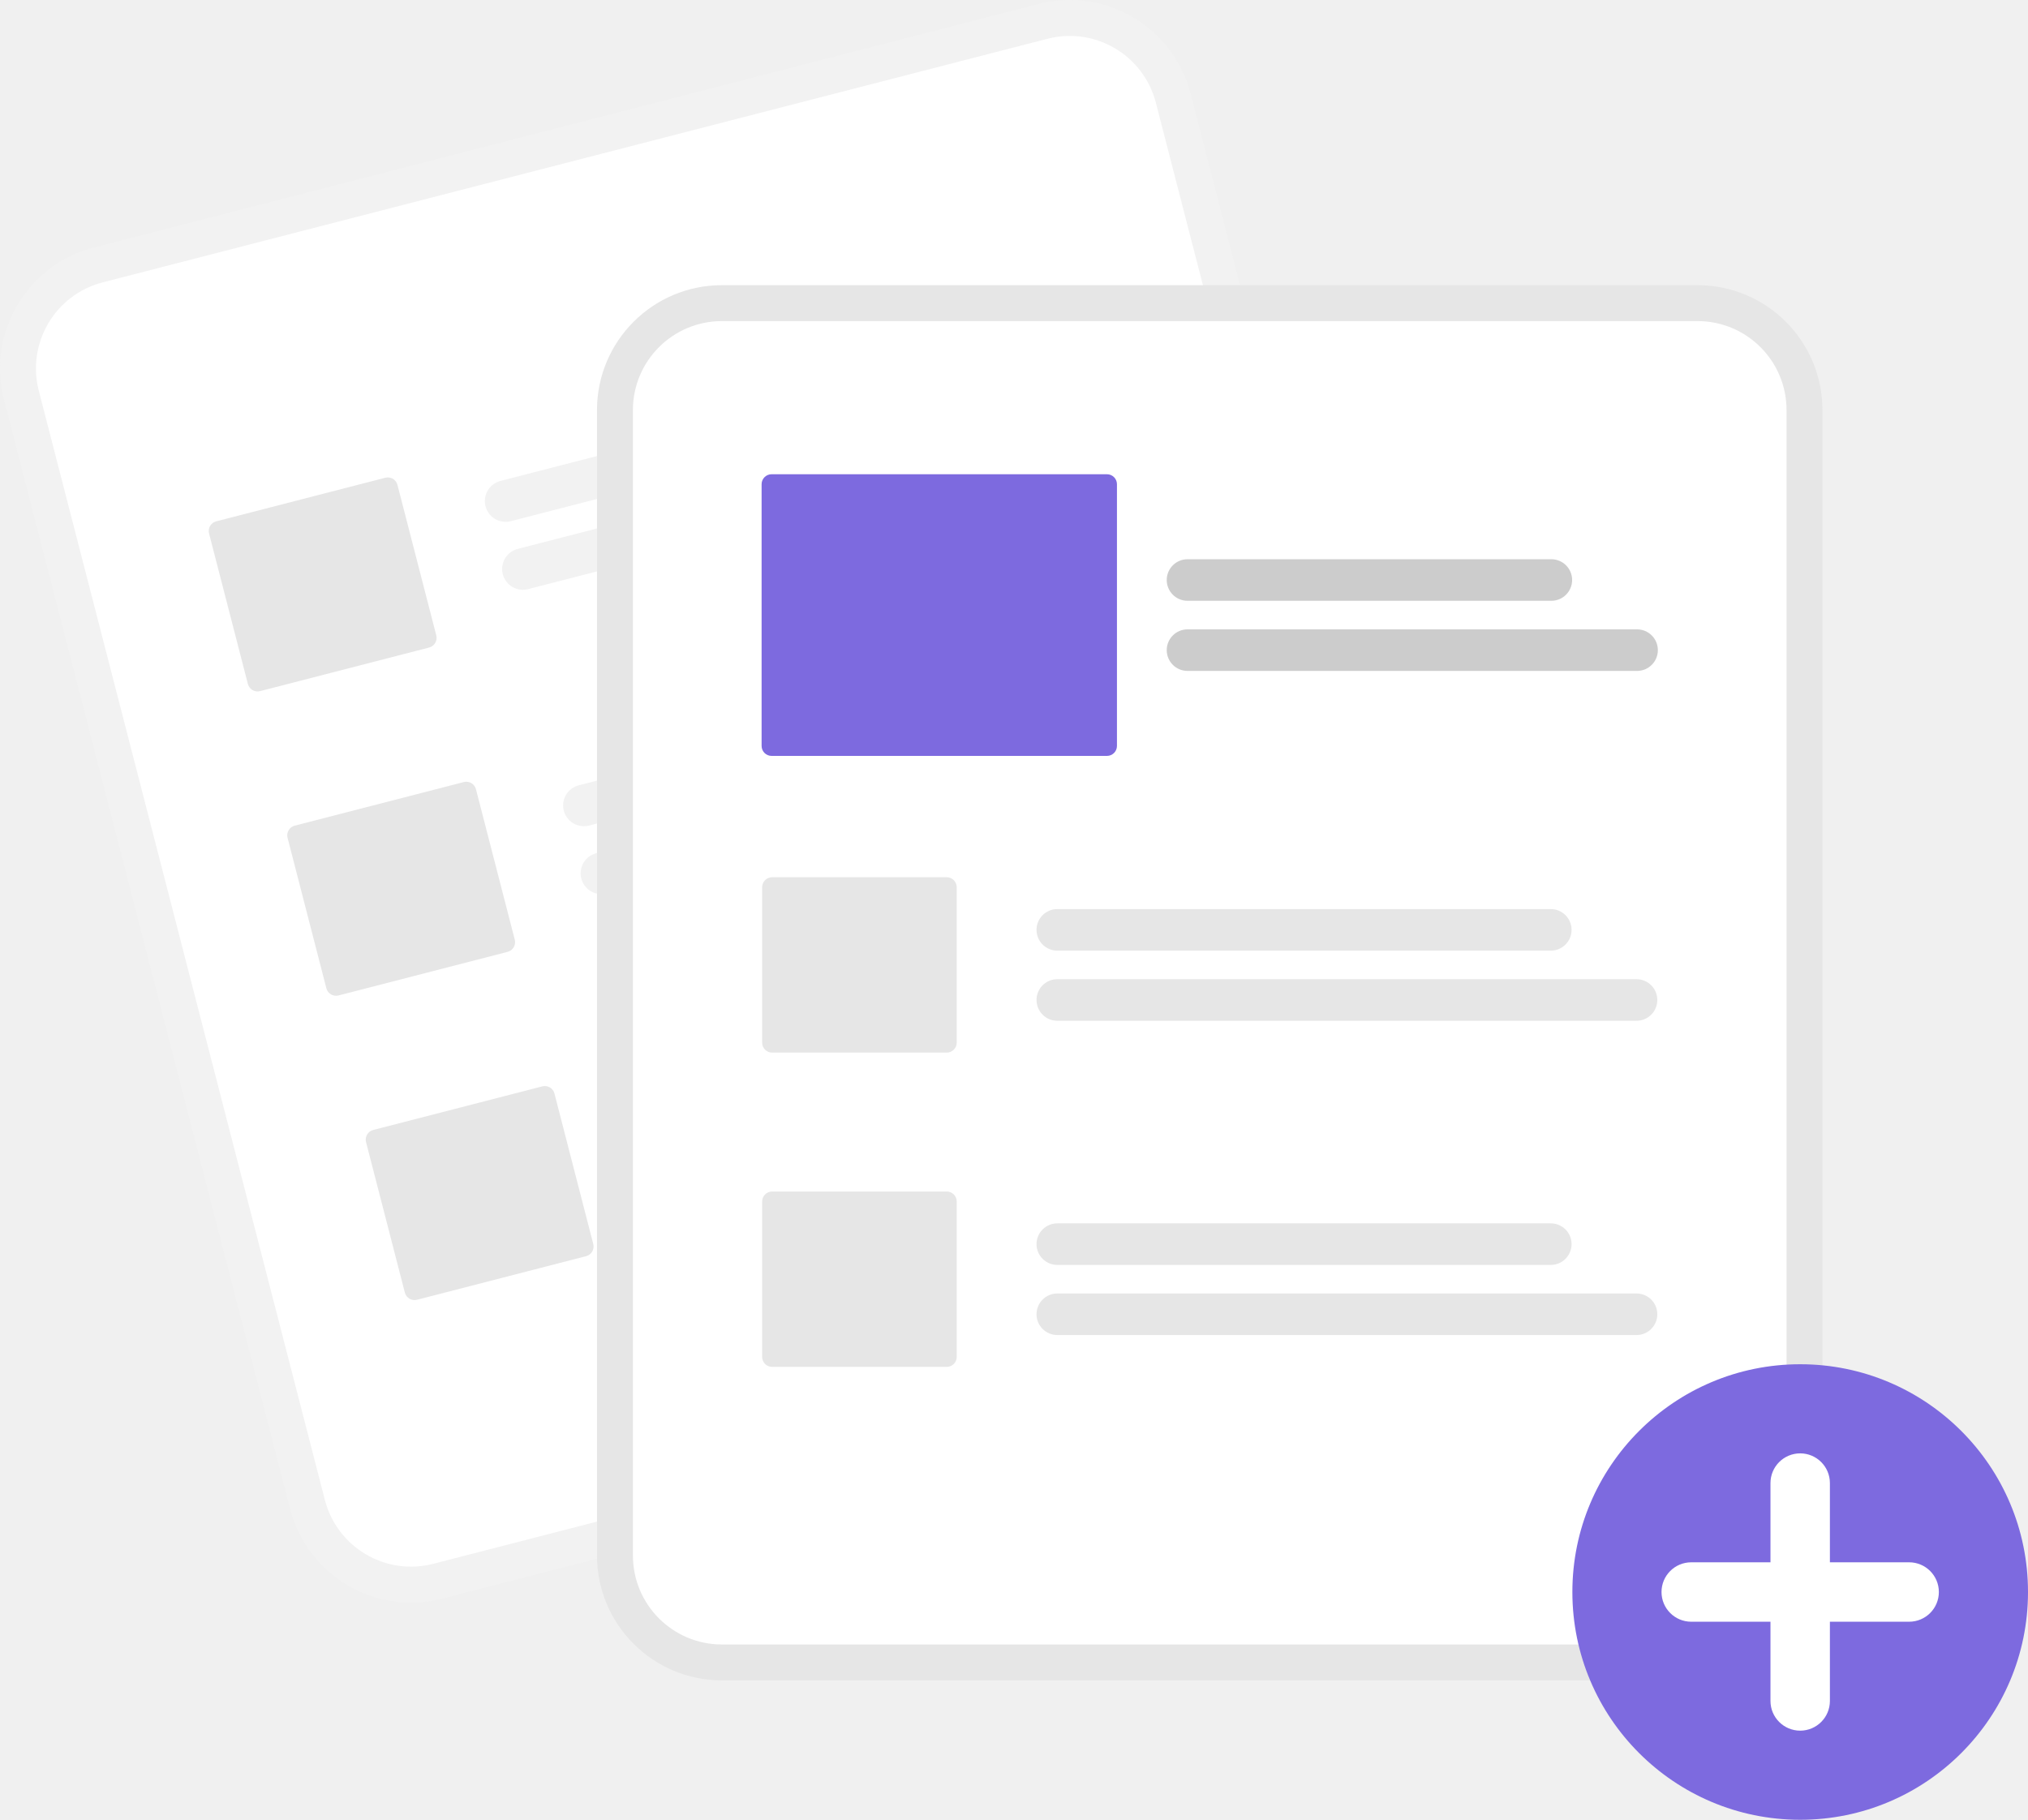
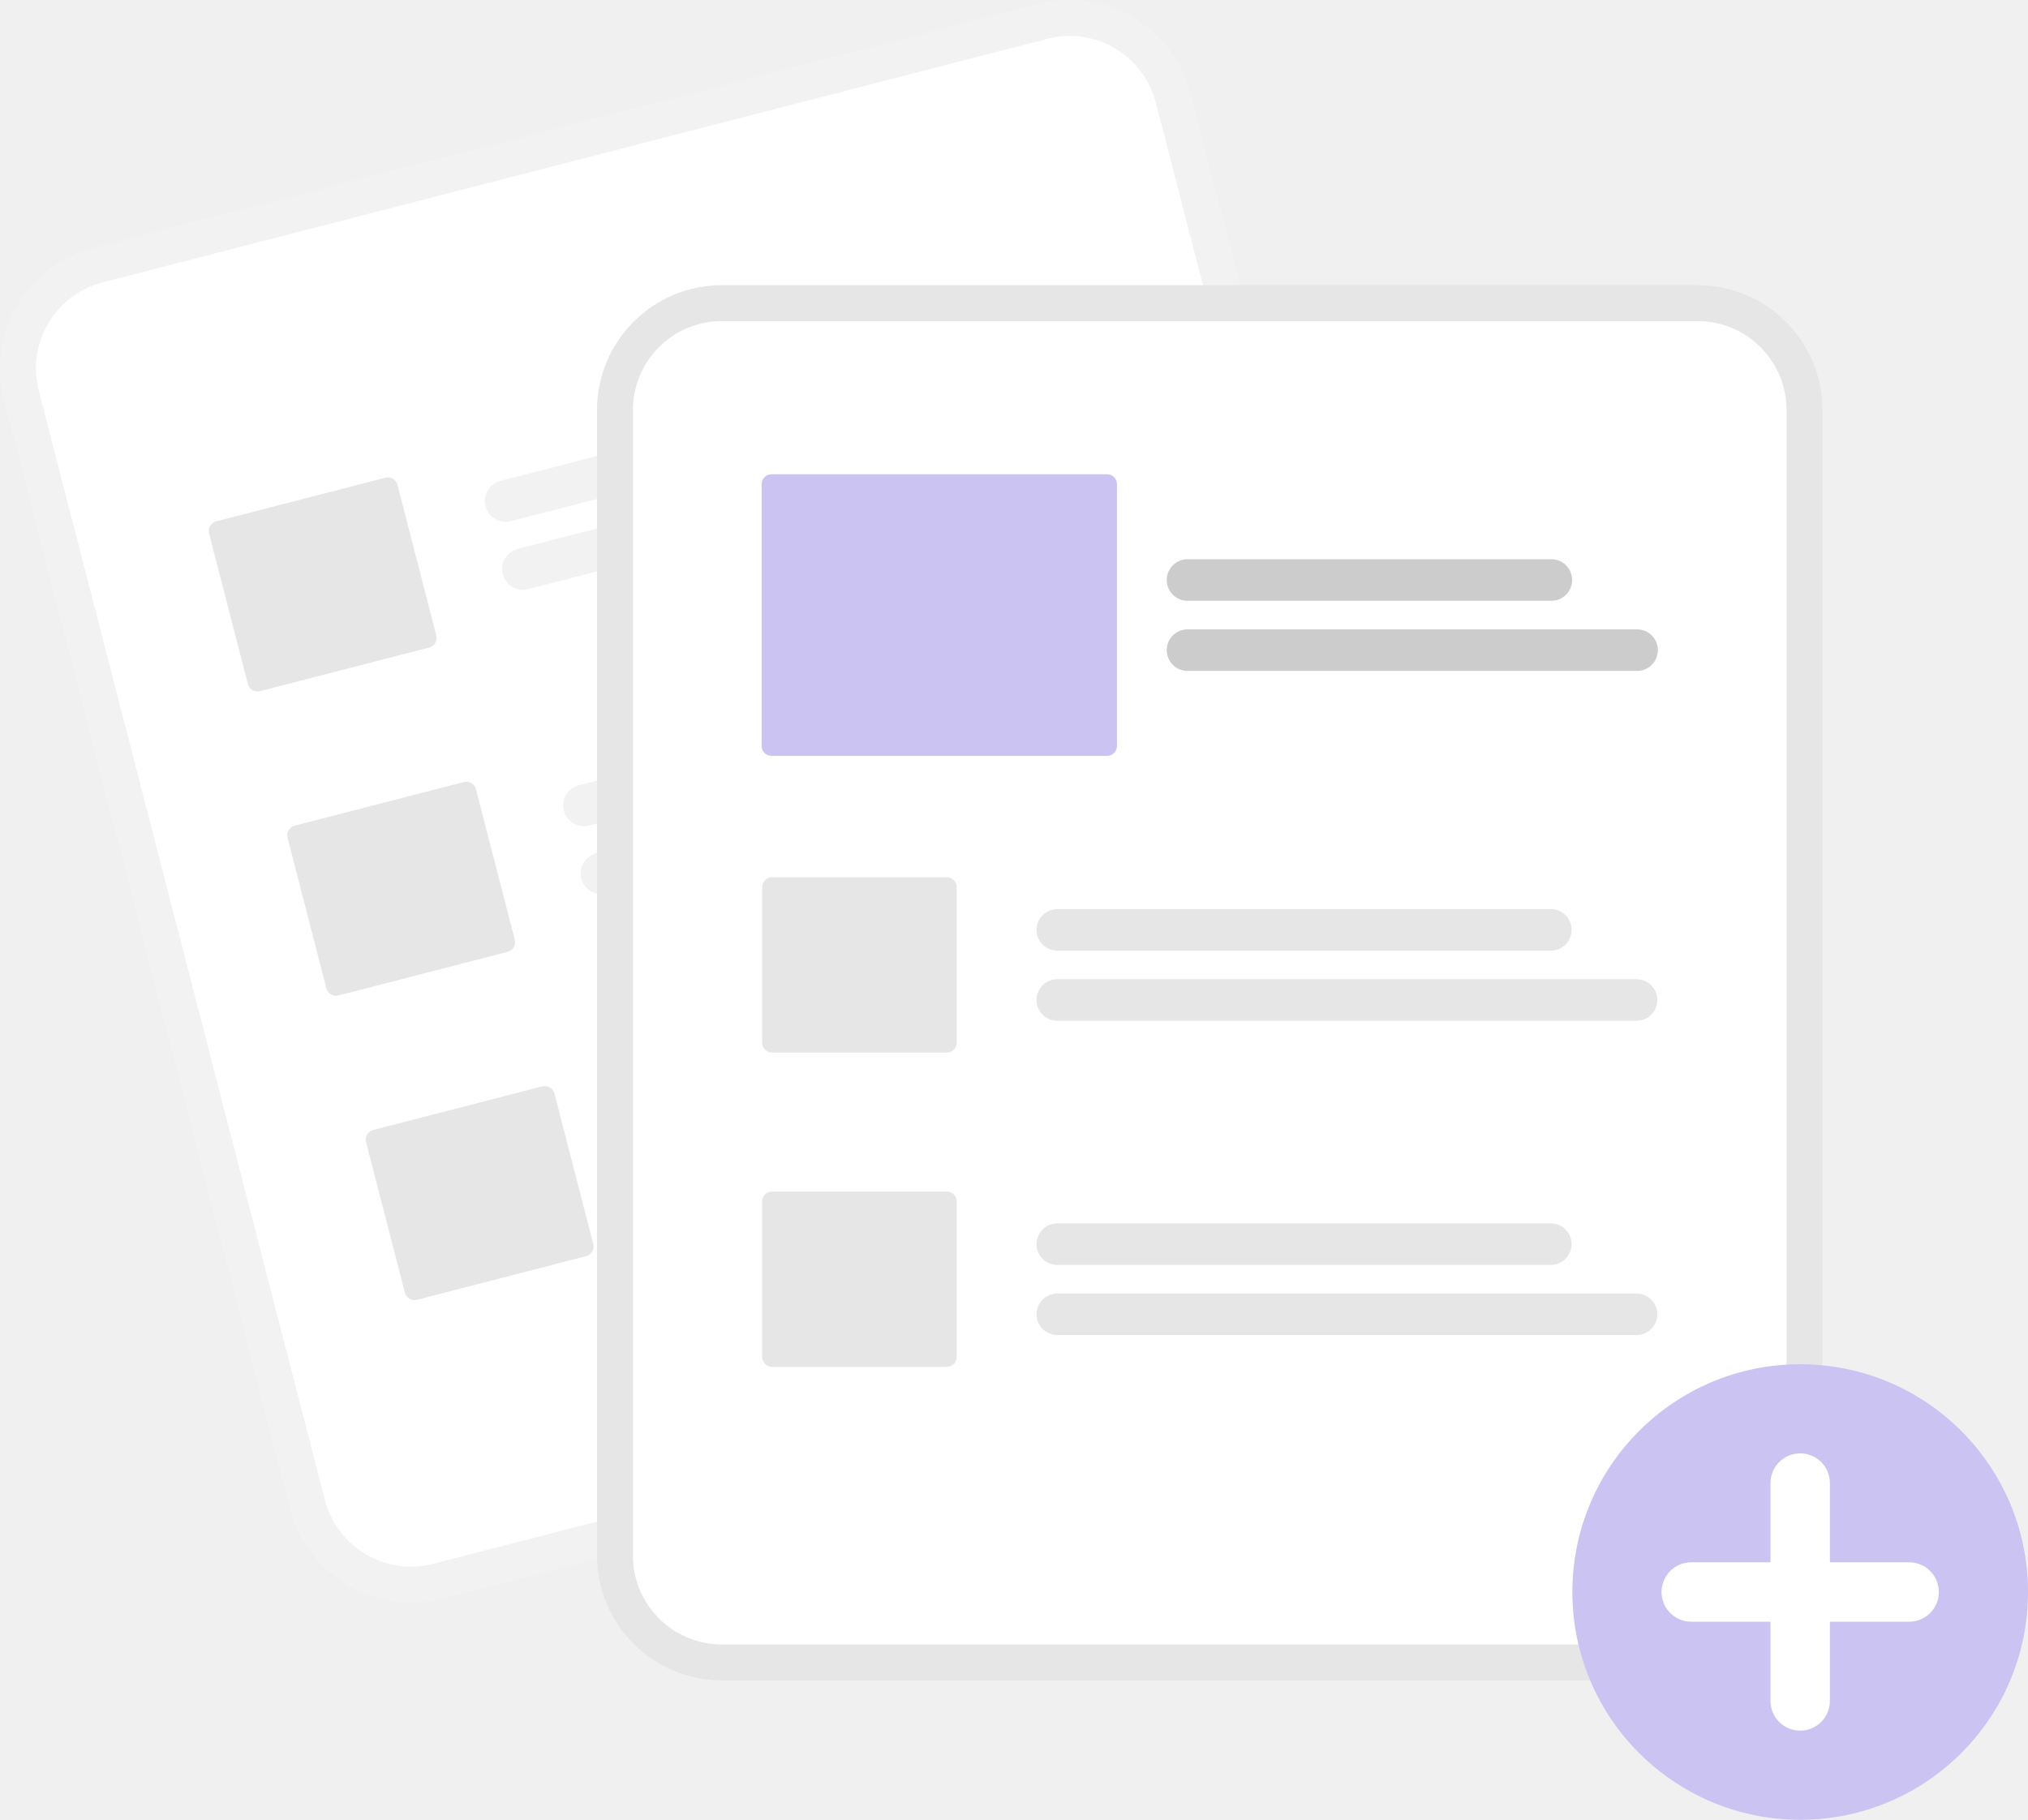
<svg xmlns="http://www.w3.org/2000/svg" data-name="Layer 1" width="782.044" height="701.88" viewBox="0 0 782.044 701.88">
  <path d="M609.488,100.59l-25.446,6.562L270.537,187.999,245.091,194.561A48.179,48.179,0,0,0,210.508,253.179L320.849,681.056a48.179,48.179,0,0,0,58.618,34.583l.066-.017,364.265-93.937.066-.017a48.179,48.179,0,0,0,34.583-58.618l-110.341-427.877A48.179,48.179,0,0,0,609.488,100.59Z" transform="translate(-208.9778 -99.05999)" fill="#f2f2f2" />
  <path d="M612.948,114.005l-30.139,7.772L278.69,200.204l-30.139,7.772a34.309,34.309,0,0,0-24.628,41.743l110.341,427.877a34.309,34.309,0,0,0,41.743,24.627l.066-.017,364.265-93.937.066-.017a34.309,34.309,0,0,0,24.627-41.743l-110.341-427.877A34.309,34.309,0,0,0,612.948,114.005Z" transform="translate(-208.9778 -99.05999)" fill="#fff" />
  <path d="M590.19,252.563,405.917,300.084a8.014,8.014,0,0,1-4.002-15.52l184.273-47.52A8.014,8.014,0,0,1,590.19,252.563Z" transform="translate(-208.9778 -99.05999)" fill="#f2f2f2" />
  <path d="M628.955,270.499,412.671,326.274a8.014,8.014,0,1,1-4.002-15.52l216.284-55.775a8.014,8.014,0,0,1,4.002,15.52Z" transform="translate(-208.9778 -99.05999)" fill="#f2f2f2" />
  <path d="M620.458,369.937l-184.273,47.52a8.014,8.014,0,1,1-4.002-15.52l184.273-47.52a8.014,8.014,0,1,1,4.002,15.52Z" transform="translate(-208.9778 -99.05999)" fill="#f2f2f2" />
  <path d="M659.223,387.873l-216.284,55.775a8.014,8.014,0,1,1-4.002-15.52l216.284-55.775a8.014,8.014,0,0,1,4.002,15.52Z" transform="translate(-208.9778 -99.05999)" fill="#f2f2f2" />
  <path d="M650.727,487.31l-184.273,47.52a8.014,8.014,0,0,1-4.002-15.52l184.273-47.52a8.014,8.014,0,0,1,4.002,15.52Z" transform="translate(-208.9778 -99.05999)" fill="#f2f2f2" />
  <path d="M689.492,505.246l-216.284,55.775a8.014,8.014,0,1,1-4.002-15.52l216.284-55.775a8.014,8.014,0,0,1,4.002,15.52Z" transform="translate(-208.9778 -99.05999)" fill="#f2f2f2" />
  <path d="M374.459,348.809l-65.212,16.817a3.847,3.847,0,0,1-4.681-2.761L289.596,304.816a3.847,3.847,0,0,1,2.761-4.681l65.212-16.817a3.847,3.847,0,0,1,4.681,2.761l14.969,58.048A3.847,3.847,0,0,1,374.459,348.809Z" transform="translate(-208.9778 -99.05999)" fill="#e6e6e6" />
  <path d="M404.727,466.182l-65.212,16.817a3.847,3.847,0,0,1-4.681-2.761l-14.969-58.048A3.847,3.847,0,0,1,322.626,417.509l65.212-16.817a3.847,3.847,0,0,1,4.681,2.761l14.969,58.048A3.847,3.847,0,0,1,404.727,466.182Z" transform="translate(-208.9778 -99.05999)" fill="#e6e6e6" />
  <path d="M434.995,583.556l-65.212,16.817a3.847,3.847,0,0,1-4.681-2.761l-14.969-58.048a3.847,3.847,0,0,1,2.761-4.681l65.212-16.817a3.847,3.847,0,0,1,4.681,2.761l14.969,58.048A3.847,3.847,0,0,1,434.995,583.556Z" transform="translate(-208.9778 -99.05999)" fill="#e6e6e6" />
  <path d="M863.636,209.052H487.318a48.179,48.179,0,0,0-48.125,48.125V699.053a48.179,48.179,0,0,0,48.125,48.125H863.636a48.179,48.179,0,0,0,48.125-48.125V257.177A48.179,48.179,0,0,0,863.636,209.052Z" transform="translate(-208.9778 -99.05999)" fill="#e6e6e6" />
  <path d="M863.637,222.906H487.318a34.309,34.309,0,0,0-34.271,34.271V699.053a34.309,34.309,0,0,0,34.271,34.271H863.637a34.309,34.309,0,0,0,34.271-34.271V257.177A34.309,34.309,0,0,0,863.637,222.906Z" transform="translate(-208.9778 -99.05999)" fill="#fff" />
-   <circle cx="694.194" cy="614.03" r="87.85" fill="#7d6adf" />
+   <circle cx="694.194" cy="614.03" r="87.85" fill="#cbc3f2" />
  <path d="M945.187,701.631H914.631V671.074a11.459,11.459,0,0,0-22.918,0v30.557H861.156a11.459,11.459,0,0,0,0,22.918h30.557V755.105a11.459,11.459,0,1,0,22.918,0V724.548h30.557a11.459,11.459,0,0,0,0-22.918Z" transform="translate(-208.9778 -99.05999)" fill="#fff" />
  <path d="M807.001,465.716H616.699a8.014,8.014,0,1,1,0-16.028H807.001a8.014,8.014,0,0,1,0,16.028Z" transform="translate(-208.9778 -99.05999)" fill="#e6e6e6" />
  <path d="M840.059,492.763H616.699a8.014,8.014,0,1,1,0-16.028H840.059a8.014,8.014,0,1,1,0,16.028Z" transform="translate(-208.9778 -99.05999)" fill="#e6e6e6" />
  <path d="M807.001,586.929H616.699a8.014,8.014,0,1,1,0-16.028H807.001a8.014,8.014,0,0,1,0,16.028Z" transform="translate(-208.9778 -99.05999)" fill="#e6e6e6" />
  <path d="M840.059,613.977H616.699a8.014,8.014,0,1,1,0-16.028H840.059a8.014,8.014,0,1,1,0,16.028Z" transform="translate(-208.9778 -99.05999)" fill="#e6e6e6" />
  <path d="M574.07,505.042H506.724a3.847,3.847,0,0,1-3.843-3.843V441.252a3.847,3.847,0,0,1,3.843-3.843h67.346a3.847,3.847,0,0,1,3.843,3.843v59.947A3.847,3.847,0,0,1,574.07,505.042Z" transform="translate(-208.9778 -99.05999)" fill="#e6e6e6" />
  <path d="M574.07,626.255H506.724a3.847,3.847,0,0,1-3.843-3.843V562.465a3.847,3.847,0,0,1,3.843-3.843h67.346a3.847,3.847,0,0,1,3.843,3.843v59.947A3.847,3.847,0,0,1,574.07,626.255Z" transform="translate(-208.9778 -99.05999)" fill="#e6e6e6" />
  <path d="M807.212,330.781H666.91a8.014,8.014,0,0,1,0-16.028H807.212a8.014,8.014,0,0,1,0,16.028Z" transform="translate(-208.9778 -99.05999)" fill="#ccc" />
  <path d="M840.27,357.829H666.91a8.014,8.014,0,1,1,0-16.028h173.36a8.014,8.014,0,0,1,0,16.028Z" transform="translate(-208.9778 -99.05999)" fill="#ccc" />
-   <path d="M635.859,390.607H506.513a3.847,3.847,0,0,1-3.843-3.843V285.817a3.847,3.847,0,0,1,3.843-3.843H635.859a3.847,3.847,0,0,1,3.843,3.843V386.764A3.847,3.847,0,0,1,635.859,390.607Z" transform="translate(-208.9778 -99.05999)" fill="#7d6adf" />
+   <path d="M635.859,390.607H506.513a3.847,3.847,0,0,1-3.843-3.843V285.817a3.847,3.847,0,0,1,3.843-3.843H635.859a3.847,3.847,0,0,1,3.843,3.843V386.764A3.847,3.847,0,0,1,635.859,390.607Z" transform="translate(-208.9778 -99.05999)" fill="#cbc3f2" />
</svg>
